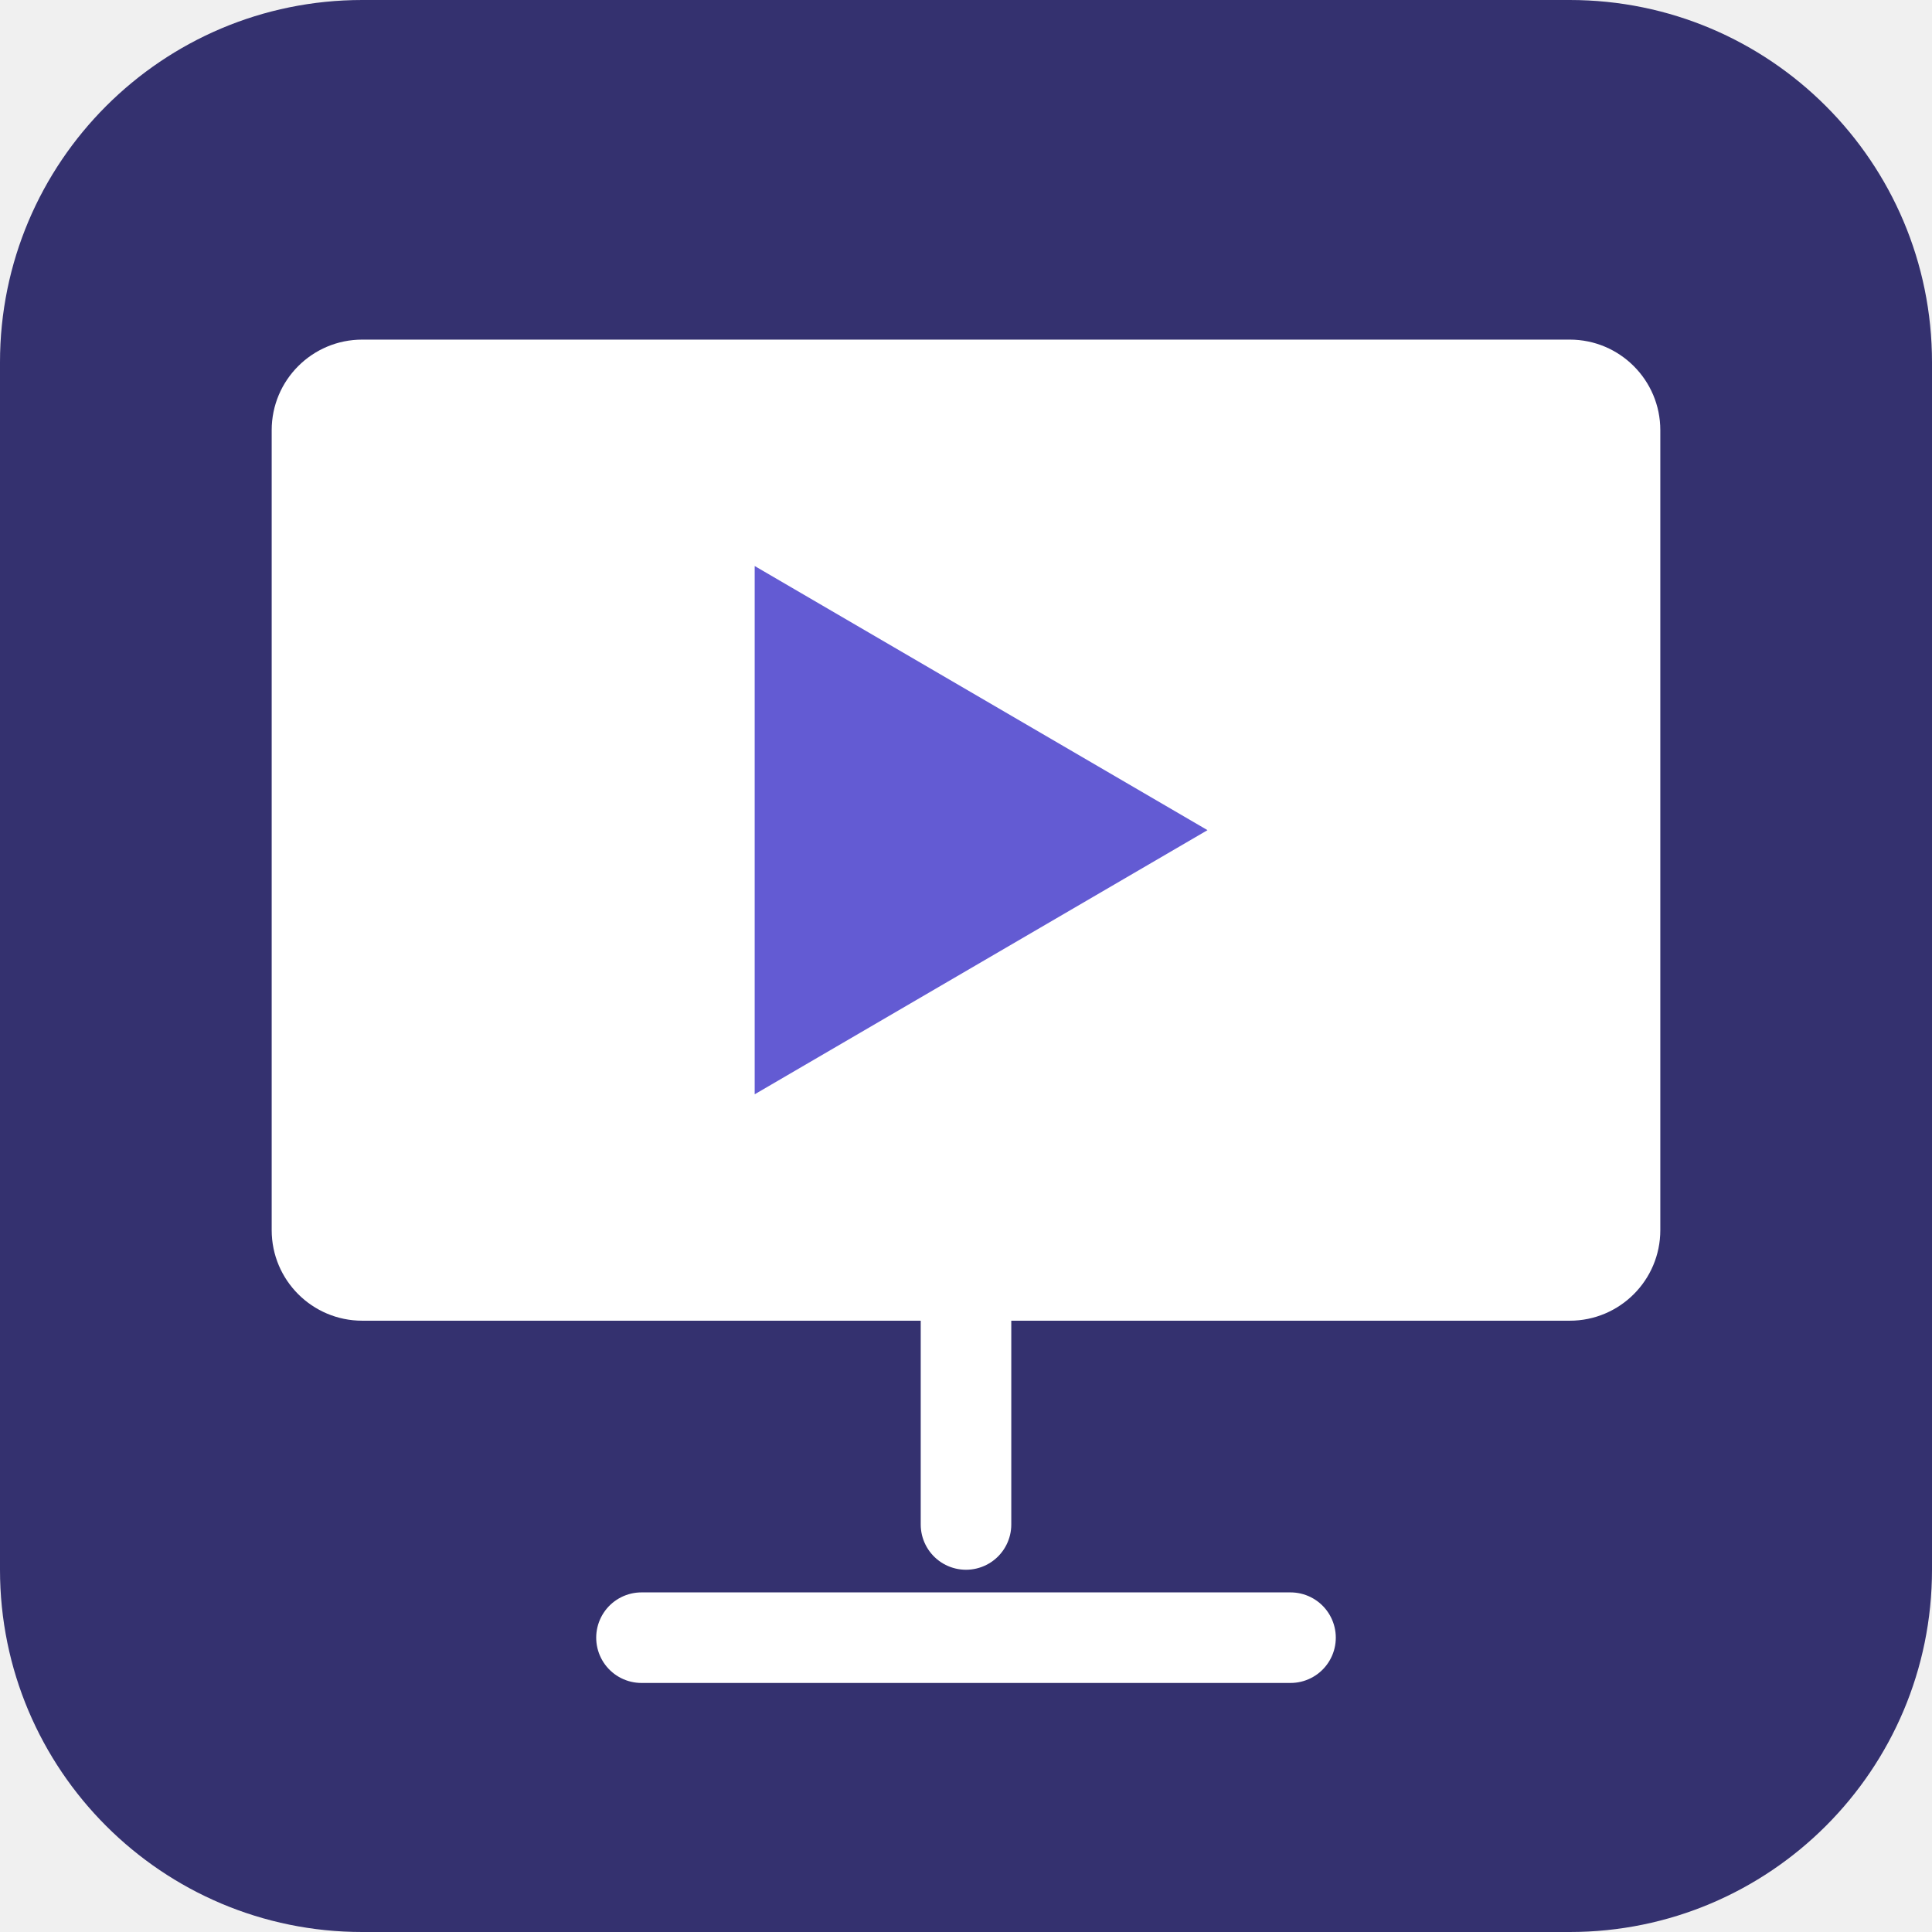
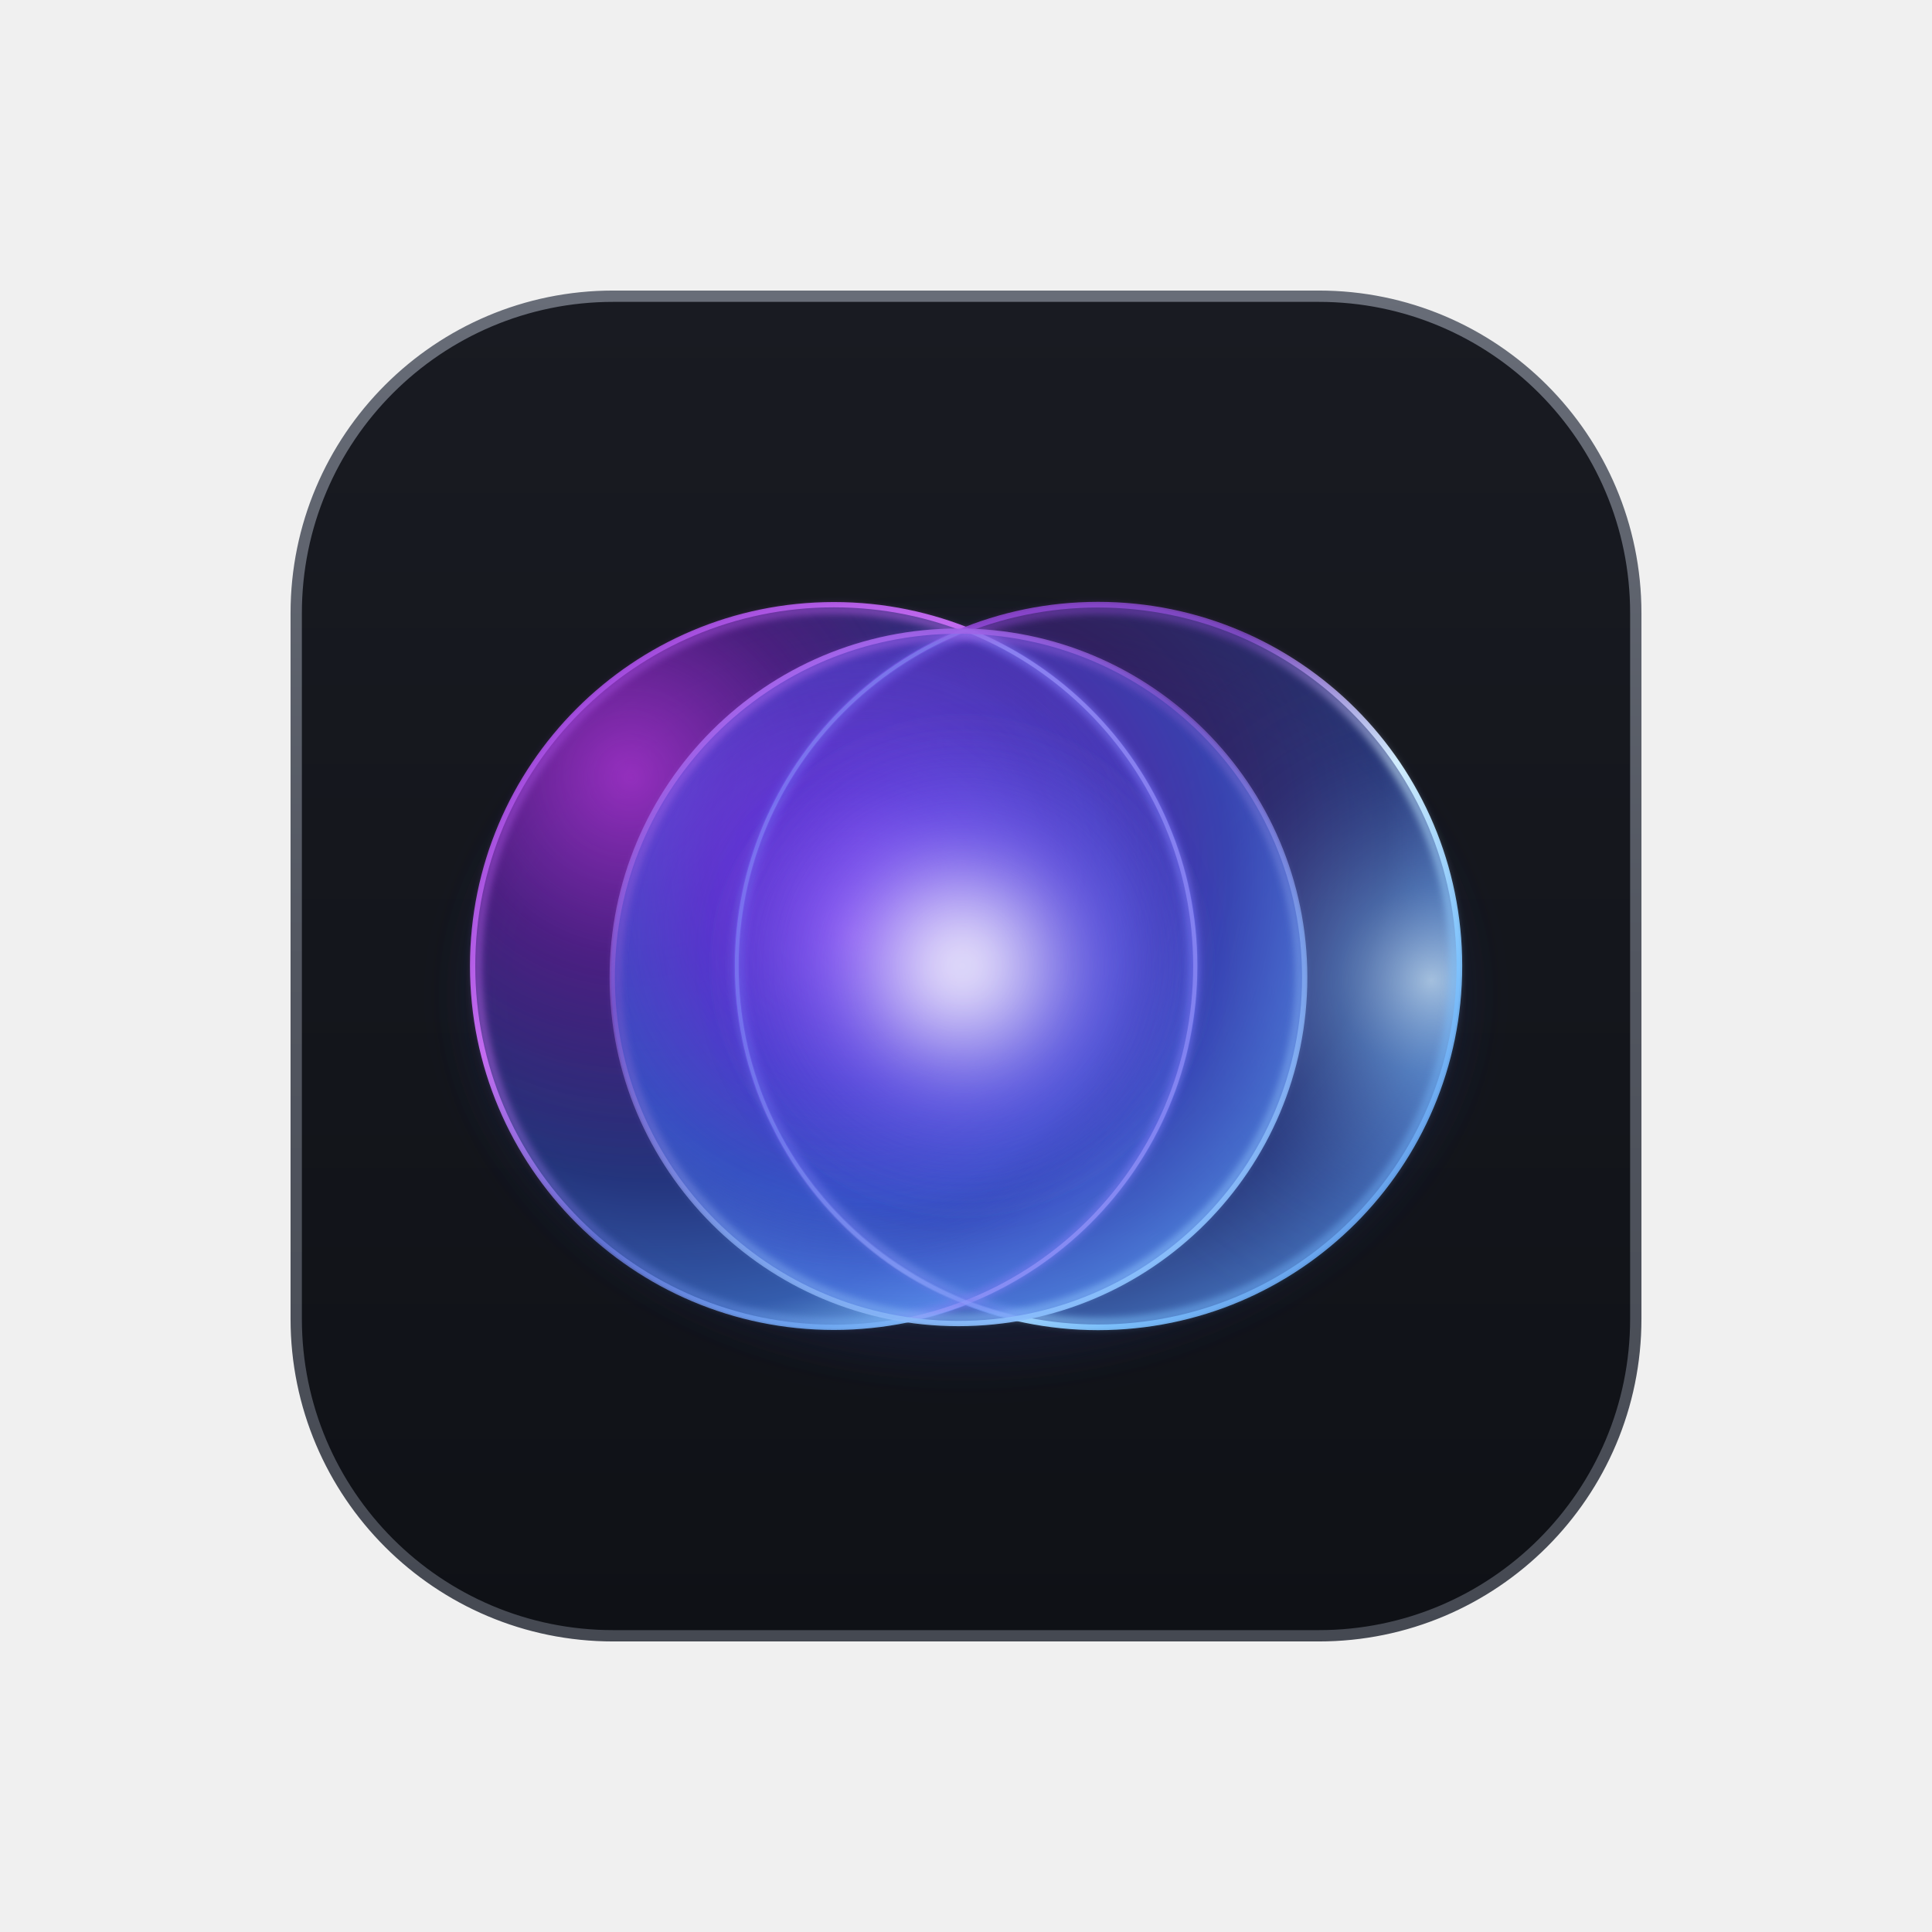
- <svg xmlns="http://www.w3.org/2000/svg" width="256" height="256" viewBox="0 0 256 256">
-   <rect width="256" height="256" rx="48" fill="#34316f" />
-   <rect x="36" y="45" width="184" height="130" rx="12" fill="#fff" />
-   <path d="M100 75v70l60-35z" fill="#635bd3" />
-   <path d="M128 175v27m-43 15h86" stroke="#fff" stroke-width="12" stroke-linecap="round" />
+ <svg xmlns="http://www.w3.org/2000/svg" xmlns:xlink="http://www.w3.org/1999/xlink" width="1024" height="1024">
+   <defs>
+     <linearGradient id="d" x1="520" x2="520" y1="92" y2="808" gradientTransform="translate(-8 62)" gradientUnits="userSpaceOnUse">
+       <stop offset="0%" stop-color="#191b22" />
+       <stop offset="50%" stop-color="#14161c" />
+       <stop offset="100%" stop-color="#0f1116" />
+     </linearGradient>
+     <linearGradient id="e" x1="520" x2="520" y1="92" y2="808" gradientTransform="translate(-8 62)" gradientUnits="userSpaceOnUse">
+       <stop offset="0%" stop-color="#686d78" />
+       <stop offset="50%" stop-color="#525660" />
+       <stop offset="100%" stop-color="#454952" />
+     </linearGradient>
+     <linearGradient id="a" x1=".12" x2=".85" y1=".12" y2=".92">
+       <stop offset="0%" stop-color="#a24ae0" stop-opacity=".9" />
+       <stop offset="28%" stop-color="#c96ef5" stop-opacity=".95" />
+       <stop offset="55%" stop-color="#6c7ae0" stop-opacity=".75" />
+       <stop offset="82%" stop-color="#6fa8f2" stop-opacity=".92" />
+       <stop offset="100%" stop-color="#8ec7ff" stop-opacity=".98" />
+     </linearGradient>
+     <linearGradient id="b" x1=".2" x2=".98" y1=".1" y2=".85">
+       <stop offset="0%" stop-color="#9647db" stop-opacity=".85" />
+       <stop offset="30%" stop-color="#8b4fd1" stop-opacity=".75" />
+       <stop offset="55%" stop-color="#d4f0ff" stop-opacity=".98" />
+       <stop offset="78%" stop-color="#7ec4ff" stop-opacity=".92" />
+       <stop offset="100%" stop-color="#5d94e8" stop-opacity=".9" />
+     </linearGradient>
+     <linearGradient id="c" x1=".25" x2=".75" y1=".05" y2=".98">
+       <stop offset="0%" stop-color="#ab68f0" stop-opacity=".92" />
+       <stop offset="30%" stop-color="#8658cf" stop-opacity=".68" />
+       <stop offset="65%" stop-color="#82a5ed" stop-opacity=".8" />
+       <stop offset="100%" stop-color="#8cc4ff" stop-opacity=".95" />
+     </linearGradient>
+     <linearGradient xlink:href="#a" id="j" x1="300.682" x2="587.53" y1="300.682" y2="615.036" gradientUnits="userSpaceOnUse" />
+     <linearGradient xlink:href="#a" id="k" x1="303.396" x2="585.03" y1="303.396" y2="612.036" gradientUnits="userSpaceOnUse" />
+     <linearGradient xlink:href="#b" id="o" x1="472.117" x2="778.612" y1="292.823" y2="587.53" gradientUnits="userSpaceOnUse" />
+     <linearGradient xlink:href="#b" id="p" x1="474.2" x2="775.28" y1="295.6" y2="585.1" gradientUnits="userSpaceOnUse" />
+     <linearGradient xlink:href="#c" id="t" x1="421.923" x2="610.077" y1="286.661" y2="636.629" gradientUnits="userSpaceOnUse" />
+     <linearGradient xlink:href="#c" id="u" x1="423.55" x2="608.45" y1="289.59" y2="633.504" gradientUnits="userSpaceOnUse" />
+     <radialGradient id="g" cx="365.52" cy="365.52" r="299.52" fx="334.8" fy="342.48" gradientUnits="userSpaceOnUse">
+       <stop offset="0%" stop-color="#8b28bc" stop-opacity=".72" />
+       <stop offset="32%" stop-color="#56229c" stop-opacity=".65" />
+       <stop offset="68%" stop-color="#293d96" stop-opacity=".75" />
+       <stop offset="90%" stop-color="#3b6bc9" stop-opacity=".82" />
+       <stop offset="100%" stop-color="#76b2f5" stop-opacity=".92" />
+     </radialGradient>
+     <radialGradient id="h" cx="342.48" cy="350.16" r="211.2" fx="342.48" fy="350.16" gradientUnits="userSpaceOnUse">
+       <stop offset="0%" stop-color="#b838e0" stop-opacity=".55" />
+       <stop offset="50%" stop-color="#6b1fa8" stop-opacity=".2" />
+       <stop offset="100%" stop-color="#291554" stop-opacity="0" />
+     </radialGradient>
+     <radialGradient id="l" cx="543.92" cy="392.4" r="288" fx="513.2" fy="365.52" gradientUnits="userSpaceOnUse">
+       <stop offset="0%" stop-color="#552794" stop-opacity=".58" />
+       <stop offset="40%" stop-color="#3d247d" stop-opacity=".65" />
+       <stop offset="72%" stop-color="#2c3e8f" stop-opacity=".75" />
+       <stop offset="92%" stop-color="#497bd1" stop-opacity=".82" />
+       <stop offset="100%" stop-color="#9ad4ff" stop-opacity=".92" />
+     </radialGradient>
+     <radialGradient id="m" cx="766.64" cy="457.68" r="199.68" fx="766.64" fy="457.68" gradientUnits="userSpaceOnUse">
+       <stop offset="0%" stop-color="#d8f3ff" stop-opacity=".68" />
+       <stop offset="25%" stop-color="#7fb8f0" stop-opacity=".38" />
+       <stop offset="65%" stop-color="#3e4b99" stop-opacity=".1" />
+       <stop offset="100%" stop-color="#281d54" stop-opacity="0" />
+     </radialGradient>
+     <radialGradient id="q" cx="493.92" cy="411.84" r="257.6" fx="464.48" fy="382.4" gradientUnits="userSpaceOnUse">
+       <stop offset="0%" stop-color="#9330e3" stop-opacity=".68" />
+       <stop offset="36%" stop-color="#682bd1" stop-opacity=".58" />
+       <stop offset="68%" stop-color="#3d52d6" stop-opacity=".65" />
+       <stop offset="90%" stop-color="#5082e6" stop-opacity=".78" />
+       <stop offset="100%" stop-color="#8cbfff" stop-opacity=".9" />
+     </radialGradient>
+     <radialGradient id="r" cx="460.8" cy="433.92" r="176.64" fx="460.8" fy="433.92" gradientUnits="userSpaceOnUse">
+       <stop offset="0%" stop-color="#a64dff" stop-opacity=".65" />
+       <stop offset="45%" stop-color="#5546eb" stop-opacity=".45" />
+       <stop offset="80%" stop-color="#3b6ee8" stop-opacity=".2" />
+       <stop offset="100%" stop-color="#2c4596" stop-opacity="0" />
+     </radialGradient>
+     <radialGradient id="v" cx="518" cy="450" r="150.8" fx="518" fy="450" gradientTransform="translate(-8 62)" gradientUnits="userSpaceOnUse">
+       <stop offset="0%" stop-color="#fff" stop-opacity=".95" />
+       <stop offset="22%" stop-color="#d8d4ff" stop-opacity=".75" />
+       <stop offset="48%" stop-color="#7f78ff" stop-opacity=".45" />
+       <stop offset="75%" stop-color="#4e54e8" stop-opacity=".18" />
+       <stop offset="100%" stop-color="#3a3fd1" stop-opacity="0" />
+     </radialGradient>
+     <clipPath id="n">
+       <circle cx="590" cy="450" r="192" />
+     </clipPath>
+     <clipPath id="s">
+       <circle cx="516" cy="456" r="184" />
+     </clipPath>
+     <filter id="f" width="1.236" height="1.236" x="-.118" y="-.118">
+       <feGaussianBlur result="blur" stdDeviation="12" />
+     </filter>
+     <filter id="i" width="1.04" height="1.04" x="-.02" y="-.02">
+       <feGaussianBlur stdDeviation="2" />
+     </filter>
+   </defs>
+   <rect width="710" height="710" x="157" y="157" fill="url(#d)" stroke="url(#e)" stroke-width="6" rx="168" ry="168" style="fill:url(#d);stroke:url(#e)" />
+   <ellipse cx="512" cy="527" fill="#1b2654" filter="url(#f)" opacity=".35" rx="265" ry="195" />
+   <g transform="translate(-8 62)">
+     <circle cx="450" cy="450" r="192" fill="url(#g)" style="fill:url(#g)" />
+     <circle cx="450" cy="450" r="192" fill="url(#h)" style="fill:url(#h)" />
+     <circle cx="450" cy="450" r="189" fill="none" stroke="url(#a)" stroke-width="4.5" filter="url(#i)" opacity=".55" style="stroke:url(#j)" />
+     <circle cx="450" cy="450" r="191.5" fill="none" stroke="url(#a)" stroke-width="2.8" style="stroke:url(#k)" />
+   </g>
+   <g transform="translate(-8 62)">
+     <circle cx="590" cy="450" r="192" fill="url(#l)" style="fill:url(#l)" />
+     <circle cx="590" cy="450" r="192" fill="url(#m)" style="fill:url(#m)" />
+     <g fill="none" clip-path="url(#n)">
+       <circle cx="450" cy="450" r="191" stroke="#6f7be8" stroke-width="5" filter="url(#i)" opacity=".42" />
+       <circle cx="450" cy="450" r="191.5" stroke="#8ca2ff" stroke-width="2" opacity=".45" />
+     </g>
+     <circle cx="590" cy="450" r="189" fill="none" stroke="url(#b)" stroke-width="5" filter="url(#i)" opacity=".6" style="stroke:url(#o)" />
+     <circle cx="590" cy="450" r="191.5" fill="none" stroke="url(#b)" stroke-width="3" style="stroke:url(#p)" />
+   </g>
+   <g transform="translate(-8 62)">
+     <circle cx="516" cy="456" r="184" fill="url(#q)" style="fill:url(#q)" />
+     <circle cx="516" cy="456" r="184" fill="url(#r)" style="fill:url(#r)" />
+     <g fill="none" clip-path="url(#s)">
+       <circle cx="450" cy="450" r="191" stroke="#857df5" stroke-width="5.5" filter="url(#i)" opacity=".45" />
+       <circle cx="450" cy="450" r="191.5" stroke="#a69eff" stroke-width="2.2" opacity=".5" />
+       <circle cx="590" cy="450" r="191" stroke="#6d78ed" stroke-width="5.5" filter="url(#i)" opacity=".38" />
+       <circle cx="590" cy="450" r="191.5" stroke="#91a4ff" stroke-width="2" opacity=".4" />
+     </g>
+     <circle cx="516" cy="456" r="181" fill="none" stroke="url(#c)" stroke-width="4.5" filter="url(#i)" opacity=".65" style="stroke:url(#t)" />
+     <circle cx="516" cy="456" r="183.5" fill="none" stroke="url(#c)" stroke-width="2.8" style="stroke:url(#u)" />
+   </g>
+   <circle cx="510" cy="512" r="122" fill="url(#v)" filter="url(#f)" style="fill:url(#v)" />
</svg>
